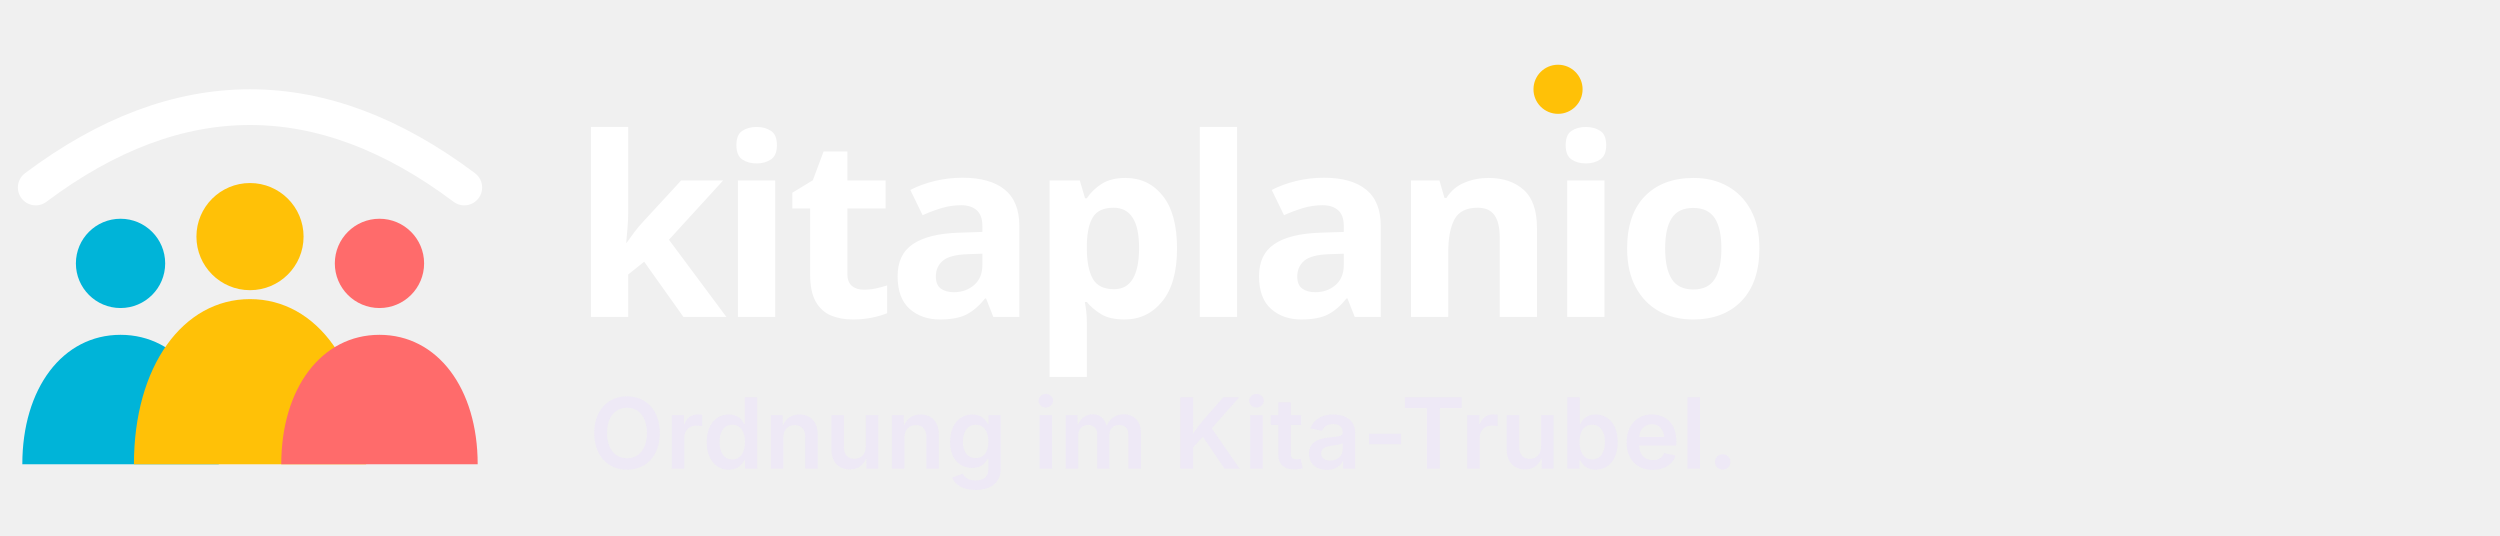
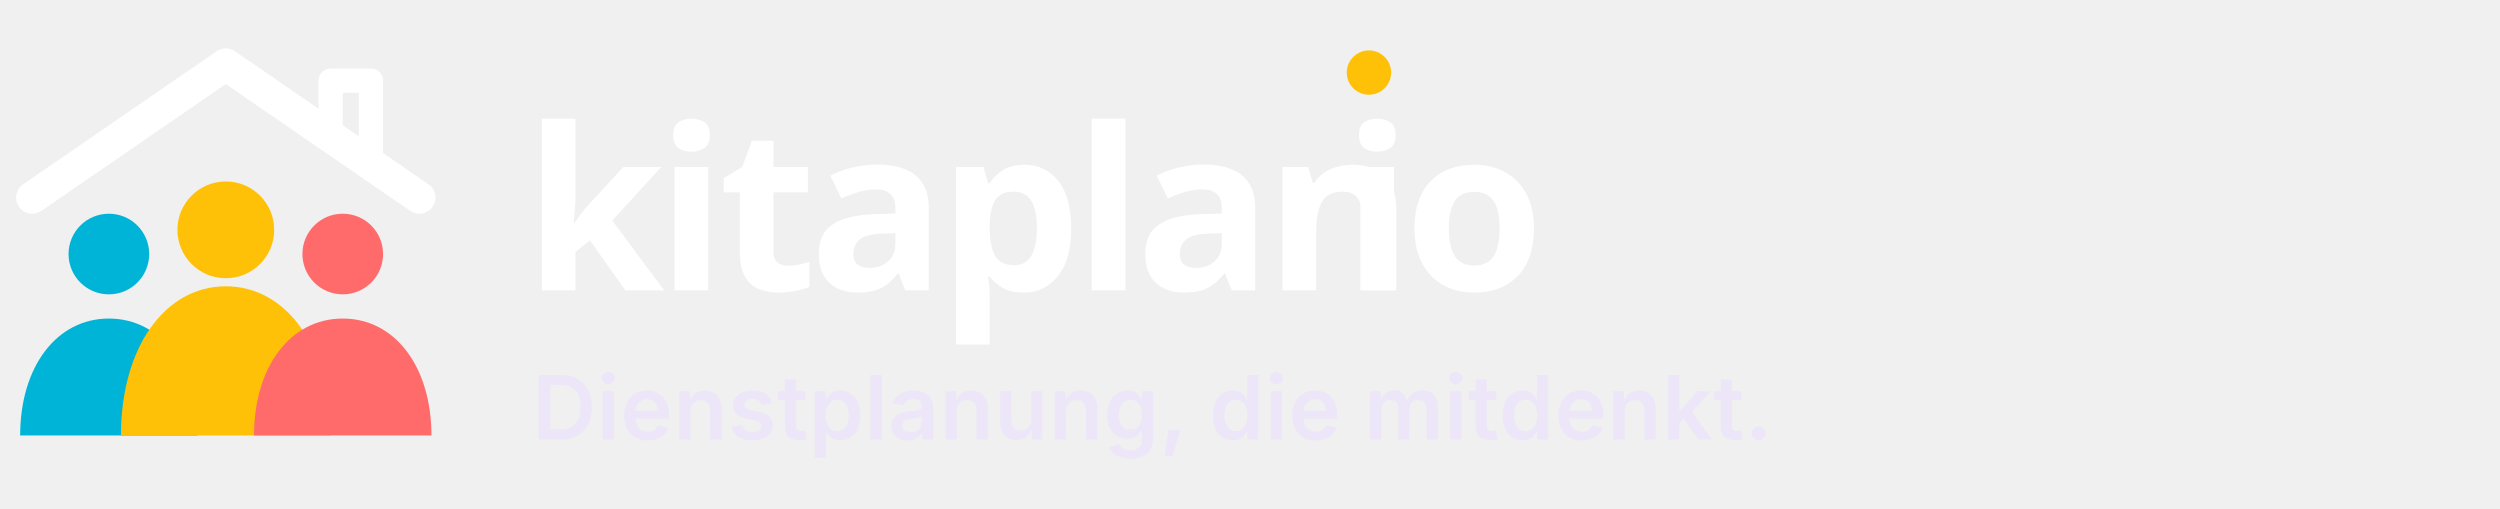
- <svg xmlns="http://www.w3.org/2000/svg" viewBox="0 0 560 120" role="img" aria-labelledby="title">
-   <g id="team">
-     <path d="M8 42Q56 6 104 42" fill="none" stroke="#FFFFFF" stroke-width="8" stroke-linecap="round" />
+ <svg xmlns="http://www.w3.org/2000/svg" viewBox="0 0 620 126" role="img" aria-labelledby="title desc">
+   <g id="team" transform="translate(0 4)">
+     <path d="M8 45 56 12 104 45" fill="none" stroke="#FFFFFF" stroke-width="8" stroke-linecap="round" stroke-linejoin="round" />
+     <path d="M82 31V16H92V38" fill="none" stroke="#FFFFFF" stroke-width="6" stroke-linecap="round" stroke-linejoin="round" />
    <circle cx="27" cy="59" r="10" fill="#00B4D8" />
    <circle cx="56" cy="53" r="12" fill="#FFC107" />
    <circle cx="85" cy="59" r="10" fill="#FF6B6B" />
    <path d="M5 104c0-17 9-29 22-29s22 12 22 29H5Z" fill="#00B4D8" />
    <path d="M30 104c0-22 11-37 26-37s26 15 26 37H30Z" fill="#FFC107" />
    <path d="M63 104c0-17 9-29 22-29s22 12 22 29H63Z" fill="#FF6B6B" />
  </g>
-   <text x="128" y="71" font-family="Nunito Sans, sans-serif" font-size="56" font-weight="900" letter-spacing="-1.8" fill="#FFFFFF">kitaplanio</text>
-   <circle cx="349" cy="20" r="5.5" fill="#FFC107" />
-   <text x="132" y="105" font-family="Inter, sans-serif" font-size="22" font-weight="600" letter-spacing=".1" fill="#EDE6F8" opacity=".72">Ordnung im Kita-Trubel.</text>
+   <text y="72" font-family="Nunito Sans, sans-serif" font-size="56" font-weight="900" letter-spacing="-1.8" fill="#FFFFFF">
+     <tspan x="130" textLength="203" lengthAdjust="spacingAndGlyphs">kitaplan</tspan>
+     <tspan x="333" textLength="47" lengthAdjust="spacingAndGlyphs">io</tspan>
+   </text>
+   <circle cx="339.5" cy="18" r="5.5" fill="#FFC107" />
+   <text x="132" y="109" font-family="Inter, sans-serif" font-size="22" font-weight="600" letter-spacing=".1" fill="#EDE6F8">Dienstplanung, die mitdenkt.</text>
</svg>
